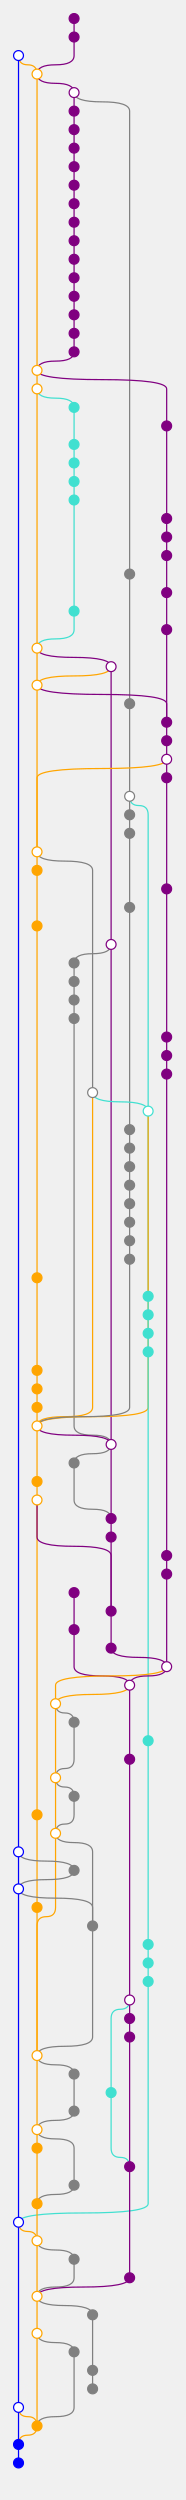
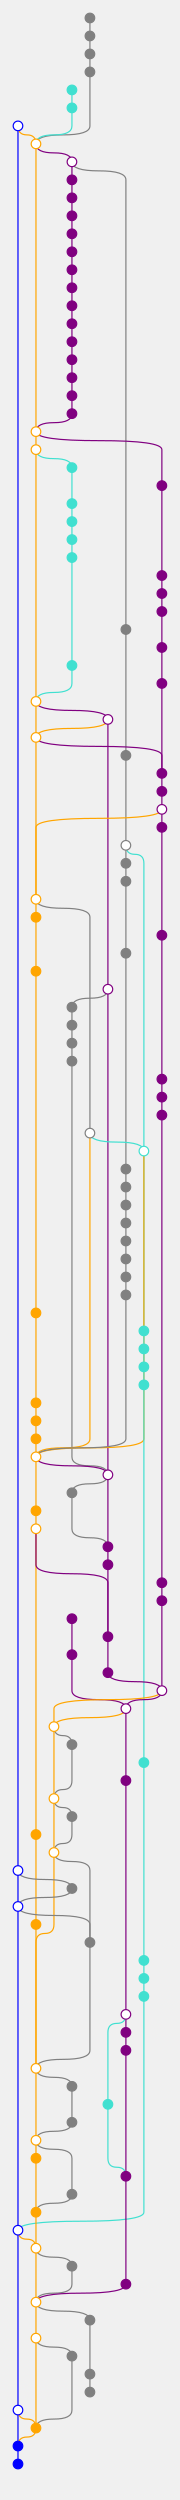
- <svg xmlns="http://www.w3.org/2000/svg" height="2025" viewBox="0 0 150 2025" width="150">
-   <line stroke="purple" stroke-width="1" x1="60" x2="60" y1="15" y2="30" />
-   <circle cx="60" cy="15" fill="purple" r="4" stroke="purple" stroke-width="1" />
-   <path d="M60,30 L60,45 Q60,52.5,45,52.5 Q30,52.5,30,60 L30,60" fill="none" stroke="purple" stroke-width="1" />
-   <circle cx="60" cy="30" fill="purple" r="4" stroke="purple" stroke-width="1" />
-   <line stroke="blue" stroke-width="1" x1="15" x2="15" y1="45" y2="1500" />
-   <path d="M15,45 L15,45 Q15,52.5,22.5,52.5 Q30,52.5,30,60 L30,60" fill="none" stroke="orange" stroke-width="1" />
-   <circle cx="15" cy="45" fill="white" r="4" stroke="blue" stroke-width="1" />
-   <line stroke="orange" stroke-width="1" x1="30" x2="30" y1="60" y2="300" />
-   <path d="M30,60 L30,60 Q30,67.5,45,67.5 Q60,67.5,60,75 L60,75" fill="none" stroke="purple" stroke-width="1" />
-   <circle cx="30" cy="60" fill="white" r="4" stroke="orange" stroke-width="1" />
-   <line stroke="purple" stroke-width="1" x1="60" x2="60" y1="75" y2="90" />
-   <path d="M60,75 L60,75 Q60,82.5,82.5,82.5 Q105,82.5,105,90 L105,465" fill="none" stroke="gray" stroke-width="1" />
-   <circle cx="60" cy="75" fill="white" r="4" stroke="purple" stroke-width="1" />
-   <line stroke="purple" stroke-width="1" x1="60" x2="60" y1="90" y2="105" />
-   <circle cx="60" cy="90" fill="purple" r="4" stroke="purple" stroke-width="1" />
-   <line stroke="purple" stroke-width="1" x1="60" x2="60" y1="105" y2="120" />
-   <circle cx="60" cy="105" fill="purple" r="4" stroke="purple" stroke-width="1" />
-   <line stroke="purple" stroke-width="1" x1="60" x2="60" y1="120" y2="135" />
-   <circle cx="60" cy="120" fill="purple" r="4" stroke="purple" stroke-width="1" />
+ <svg xmlns="http://www.w3.org/2000/svg" height="2085" viewBox="0 0 150 2085" width="150">
+   <line stroke="gray" stroke-width="1" x1="75" x2="75" y1="15" y2="30" />
+   <circle cx="75" cy="15" fill="gray" r="4" stroke="gray" stroke-width="1" />
+   <line stroke="gray" stroke-width="1" x1="75" x2="75" y1="30" y2="45" />
+   <circle cx="75" cy="30" fill="gray" r="4" stroke="gray" stroke-width="1" />
+   <line stroke="gray" stroke-width="1" x1="75" x2="75" y1="45" y2="60" />
+   <circle cx="75" cy="45" fill="gray" r="4" stroke="gray" stroke-width="1" />
+   <path d="M75,60 L75,105 Q75,112.5,52.5,112.5 Q30,112.5,30,120 L30,120" fill="none" stroke="gray" stroke-width="1" />
+   <circle cx="75" cy="60" fill="gray" r="4" stroke="gray" stroke-width="1" />
+   <line stroke="turquoise" stroke-width="1" x1="60" x2="60" y1="75" y2="90" />
+   <circle cx="60" cy="75" fill="turquoise" r="4" stroke="turquoise" stroke-width="1" />
+   <path d="M60,90 L60,105 Q60,112.5,45,112.5 Q30,112.5,30,120 L30,120" fill="none" stroke="turquoise" stroke-width="1" />
+   <circle cx="60" cy="90" fill="turquoise" r="4" stroke="turquoise" stroke-width="1" />
+   <line stroke="blue" stroke-width="1" x1="15" x2="15" y1="105" y2="1560" />
+   <path d="M15,105 L15,105 Q15,112.5,22.5,112.5 Q30,112.5,30,120 L30,120" fill="none" stroke="orange" stroke-width="1" />
+   <circle cx="15" cy="105" fill="white" r="4" stroke="blue" stroke-width="1" />
+   <line stroke="orange" stroke-width="1" x1="30" x2="30" y1="120" y2="360" />
+   <path d="M30,120 L30,120 Q30,127.5,45,127.5 Q60,127.5,60,135 L60,135" fill="none" stroke="purple" stroke-width="1" />
+   <circle cx="30" cy="120" fill="white" r="4" stroke="orange" stroke-width="1" />
  <line stroke="purple" stroke-width="1" x1="60" x2="60" y1="135" y2="150" />
-   <circle cx="60" cy="135" fill="purple" r="4" stroke="purple" stroke-width="1" />
+   <path d="M60,135 L60,135 Q60,142.5,82.5,142.5 Q105,142.5,105,150 L105,525" fill="none" stroke="gray" stroke-width="1" />
+   <circle cx="60" cy="135" fill="white" r="4" stroke="purple" stroke-width="1" />
  <line stroke="purple" stroke-width="1" x1="60" x2="60" y1="150" y2="165" />
  <circle cx="60" cy="150" fill="purple" r="4" stroke="purple" stroke-width="1" />
  <line stroke="purple" stroke-width="1" x1="60" x2="60" y1="165" y2="180" />
  <circle cx="60" cy="165" fill="purple" r="4" stroke="purple" stroke-width="1" />
  <line stroke="purple" stroke-width="1" x1="60" x2="60" y1="180" y2="195" />
  <circle cx="60" cy="180" fill="purple" r="4" stroke="purple" stroke-width="1" />
  <line stroke="purple" stroke-width="1" x1="60" x2="60" y1="195" y2="210" />
  <circle cx="60" cy="195" fill="purple" r="4" stroke="purple" stroke-width="1" />
  <line stroke="purple" stroke-width="1" x1="60" x2="60" y1="210" y2="225" />
  <circle cx="60" cy="210" fill="purple" r="4" stroke="purple" stroke-width="1" />
  <line stroke="purple" stroke-width="1" x1="60" x2="60" y1="225" y2="240" />
  <circle cx="60" cy="225" fill="purple" r="4" stroke="purple" stroke-width="1" />
  <line stroke="purple" stroke-width="1" x1="60" x2="60" y1="240" y2="255" />
  <circle cx="60" cy="240" fill="purple" r="4" stroke="purple" stroke-width="1" />
  <line stroke="purple" stroke-width="1" x1="60" x2="60" y1="255" y2="270" />
  <circle cx="60" cy="255" fill="purple" r="4" stroke="purple" stroke-width="1" />
  <line stroke="purple" stroke-width="1" x1="60" x2="60" y1="270" y2="285" />
  <circle cx="60" cy="270" fill="purple" r="4" stroke="purple" stroke-width="1" />
-   <path d="M60,285 L60,285 Q60,292.5,45,292.5 Q30,292.5,30,300 L30,300" fill="none" stroke="purple" stroke-width="1" />
+   <line stroke="purple" stroke-width="1" x1="60" x2="60" y1="285" y2="300" />
  <circle cx="60" cy="285" fill="purple" r="4" stroke="purple" stroke-width="1" />
-   <line stroke="orange" stroke-width="1" x1="30" x2="30" y1="300" y2="315" />
-   <path d="M30,300 L30,300 Q30,307.5,82.5,307.5 Q135,307.5,135,315 L135,345" fill="none" stroke="purple" stroke-width="1" />
-   <circle cx="30" cy="300" fill="white" r="4" stroke="orange" stroke-width="1" />
-   <line stroke="orange" stroke-width="1" x1="30" x2="30" y1="315" y2="525" />
-   <path d="M30,315 L30,315 Q30,322.5,45,322.5 Q60,322.5,60,330 L60,330" fill="none" stroke="turquoise" stroke-width="1" />
-   <circle cx="30" cy="315" fill="white" r="4" stroke="orange" stroke-width="1" />
-   <line stroke="turquoise" stroke-width="1" x1="60" x2="60" y1="330" y2="360" />
-   <circle cx="60" cy="330" fill="turquoise" r="4" stroke="turquoise" stroke-width="1" />
-   <line stroke="purple" stroke-width="1" x1="135" x2="135" y1="345" y2="420" />
-   <circle cx="135" cy="345" fill="purple" r="4" stroke="purple" stroke-width="1" />
-   <line stroke="turquoise" stroke-width="1" x1="60" x2="60" y1="360" y2="375" />
-   <circle cx="60" cy="360" fill="turquoise" r="4" stroke="turquoise" stroke-width="1" />
-   <line stroke="turquoise" stroke-width="1" x1="60" x2="60" y1="375" y2="390" />
-   <circle cx="60" cy="375" fill="turquoise" r="4" stroke="turquoise" stroke-width="1" />
-   <line stroke="turquoise" stroke-width="1" x1="60" x2="60" y1="390" y2="405" />
+   <line stroke="purple" stroke-width="1" x1="60" x2="60" y1="300" y2="315" />
+   <circle cx="60" cy="300" fill="purple" r="4" stroke="purple" stroke-width="1" />
+   <line stroke="purple" stroke-width="1" x1="60" x2="60" y1="315" y2="330" />
+   <circle cx="60" cy="315" fill="purple" r="4" stroke="purple" stroke-width="1" />
+   <line stroke="purple" stroke-width="1" x1="60" x2="60" y1="330" y2="345" />
+   <circle cx="60" cy="330" fill="purple" r="4" stroke="purple" stroke-width="1" />
+   <path d="M60,345 L60,345 Q60,352.5,45,352.5 Q30,352.5,30,360 L30,360" fill="none" stroke="purple" stroke-width="1" />
+   <circle cx="60" cy="345" fill="purple" r="4" stroke="purple" stroke-width="1" />
+   <line stroke="orange" stroke-width="1" x1="30" x2="30" y1="360" y2="375" />
+   <path d="M30,360 L30,360 Q30,367.5,82.5,367.5 Q135,367.5,135,375 L135,405" fill="none" stroke="purple" stroke-width="1" />
+   <circle cx="30" cy="360" fill="white" r="4" stroke="orange" stroke-width="1" />
+   <line stroke="orange" stroke-width="1" x1="30" x2="30" y1="375" y2="585" />
+   <path d="M30,375 L30,375 Q30,382.5,45,382.5 Q60,382.5,60,390 L60,390" fill="none" stroke="turquoise" stroke-width="1" />
+   <circle cx="30" cy="375" fill="white" r="4" stroke="orange" stroke-width="1" />
+   <line stroke="turquoise" stroke-width="1" x1="60" x2="60" y1="390" y2="420" />
  <circle cx="60" cy="390" fill="turquoise" r="4" stroke="turquoise" stroke-width="1" />
-   <line stroke="turquoise" stroke-width="1" x1="60" x2="60" y1="405" y2="495" />
-   <circle cx="60" cy="405" fill="turquoise" r="4" stroke="turquoise" stroke-width="1" />
-   <line stroke="purple" stroke-width="1" x1="135" x2="135" y1="420" y2="435" />
-   <circle cx="135" cy="420" fill="purple" r="4" stroke="purple" stroke-width="1" />
-   <line stroke="purple" stroke-width="1" x1="135" x2="135" y1="435" y2="450" />
-   <circle cx="135" cy="435" fill="purple" r="4" stroke="purple" stroke-width="1" />
-   <line stroke="purple" stroke-width="1" x1="135" x2="135" y1="450" y2="480" />
-   <circle cx="135" cy="450" fill="purple" r="4" stroke="purple" stroke-width="1" />
-   <line stroke="gray" stroke-width="1" x1="105" x2="105" y1="465" y2="570" />
-   <circle cx="105" cy="465" fill="gray" r="4" stroke="gray" stroke-width="1" />
-   <line stroke="purple" stroke-width="1" x1="135" x2="135" y1="480" y2="510" />
+   <line stroke="purple" stroke-width="1" x1="135" x2="135" y1="405" y2="480" />
+   <circle cx="135" cy="405" fill="purple" r="4" stroke="purple" stroke-width="1" />
+   <line stroke="turquoise" stroke-width="1" x1="60" x2="60" y1="420" y2="435" />
+   <circle cx="60" cy="420" fill="turquoise" r="4" stroke="turquoise" stroke-width="1" />
+   <line stroke="turquoise" stroke-width="1" x1="60" x2="60" y1="435" y2="450" />
+   <circle cx="60" cy="435" fill="turquoise" r="4" stroke="turquoise" stroke-width="1" />
+   <line stroke="turquoise" stroke-width="1" x1="60" x2="60" y1="450" y2="465" />
+   <circle cx="60" cy="450" fill="turquoise" r="4" stroke="turquoise" stroke-width="1" />
+   <line stroke="turquoise" stroke-width="1" x1="60" x2="60" y1="465" y2="555" />
+   <circle cx="60" cy="465" fill="turquoise" r="4" stroke="turquoise" stroke-width="1" />
+   <line stroke="purple" stroke-width="1" x1="135" x2="135" y1="480" y2="495" />
  <circle cx="135" cy="480" fill="purple" r="4" stroke="purple" stroke-width="1" />
-   <path d="M60,495 L60,510 Q60,517.5,45,517.5 Q30,517.5,30,525 L30,525" fill="none" stroke="turquoise" stroke-width="1" />
-   <circle cx="60" cy="495" fill="turquoise" r="4" stroke="turquoise" stroke-width="1" />
-   <line stroke="purple" stroke-width="1" x1="135" x2="135" y1="510" y2="585" />
+   <line stroke="purple" stroke-width="1" x1="135" x2="135" y1="495" y2="510" />
+   <circle cx="135" cy="495" fill="purple" r="4" stroke="purple" stroke-width="1" />
+   <line stroke="purple" stroke-width="1" x1="135" x2="135" y1="510" y2="540" />
  <circle cx="135" cy="510" fill="purple" r="4" stroke="purple" stroke-width="1" />
-   <line stroke="orange" stroke-width="1" x1="30" x2="30" y1="525" y2="555" />
-   <path d="M30,525 L30,525 Q30,532.5,60,532.5 Q90,532.5,90,540 L90,540" fill="none" stroke="purple" stroke-width="1" />
-   <circle cx="30" cy="525" fill="white" r="4" stroke="orange" stroke-width="1" />
-   <line stroke="purple" stroke-width="1" x1="90" x2="90" y1="540" y2="765" />
-   <path d="M90,540 L90,540 Q90,547.5,60,547.5 Q30,547.5,30,555 L30,555" fill="none" stroke="orange" stroke-width="1" />
-   <circle cx="90" cy="540" fill="white" r="4" stroke="purple" stroke-width="1" />
-   <line stroke="orange" stroke-width="1" x1="30" x2="30" y1="555" y2="690" />
-   <path d="M30,555 L30,555 Q30,562.5,82.5,562.5 Q135,562.5,135,570 L135,585" fill="none" stroke="purple" stroke-width="1" />
-   <circle cx="30" cy="555" fill="white" r="4" stroke="orange" stroke-width="1" />
-   <line stroke="gray" stroke-width="1" x1="105" x2="105" y1="570" y2="645" />
-   <circle cx="105" cy="570" fill="gray" r="4" stroke="gray" stroke-width="1" />
-   <line stroke="purple" stroke-width="1" x1="135" x2="135" y1="585" y2="600" />
-   <circle cx="135" cy="585" fill="purple" r="4" stroke="purple" stroke-width="1" />
-   <line stroke="purple" stroke-width="1" x1="135" x2="135" y1="600" y2="615" />
-   <circle cx="135" cy="600" fill="purple" r="4" stroke="purple" stroke-width="1" />
-   <line stroke="purple" stroke-width="1" x1="135" x2="135" y1="615" y2="630" />
-   <path d="M135,615 L135,615 Q135,622.5,82.5,622.5 Q30,622.5,30,630 L30,690" fill="none" stroke="orange" stroke-width="1" />
-   <circle cx="135" cy="615" fill="white" r="4" stroke="purple" stroke-width="1" />
-   <line stroke="purple" stroke-width="1" x1="135" x2="135" y1="630" y2="720" />
-   <circle cx="135" cy="630" fill="purple" r="4" stroke="purple" stroke-width="1" />
-   <line stroke="gray" stroke-width="1" x1="105" x2="105" y1="645" y2="660" />
-   <path d="M105,645 L105,645 Q105,652.5,112.5,652.5 Q120,652.5,120,660 L120,900" fill="none" stroke="turquoise" stroke-width="1" />
-   <circle cx="105" cy="645" fill="white" r="4" stroke="gray" stroke-width="1" />
-   <line stroke="gray" stroke-width="1" x1="105" x2="105" y1="660" y2="675" />
-   <circle cx="105" cy="660" fill="gray" r="4" stroke="gray" stroke-width="1" />
-   <line stroke="gray" stroke-width="1" x1="105" x2="105" y1="675" y2="735" />
-   <circle cx="105" cy="675" fill="gray" r="4" stroke="gray" stroke-width="1" />
-   <line stroke="orange" stroke-width="1" x1="30" x2="30" y1="690" y2="705" />
-   <path d="M30,690 L30,690 Q30,697.5,52.5,697.5 Q75,697.5,75,705 L75,885" fill="none" stroke="gray" stroke-width="1" />
-   <circle cx="30" cy="690" fill="white" r="4" stroke="orange" stroke-width="1" />
-   <line stroke="orange" stroke-width="1" x1="30" x2="30" y1="705" y2="750" />
-   <circle cx="30" cy="705" fill="orange" r="4" stroke="orange" stroke-width="1" />
-   <line stroke="purple" stroke-width="1" x1="135" x2="135" y1="720" y2="840" />
-   <circle cx="135" cy="720" fill="purple" r="4" stroke="purple" stroke-width="1" />
-   <line stroke="gray" stroke-width="1" x1="105" x2="105" y1="735" y2="915" />
+   <line stroke="gray" stroke-width="1" x1="105" x2="105" y1="525" y2="630" />
+   <circle cx="105" cy="525" fill="gray" r="4" stroke="gray" stroke-width="1" />
+   <line stroke="purple" stroke-width="1" x1="135" x2="135" y1="540" y2="570" />
+   <circle cx="135" cy="540" fill="purple" r="4" stroke="purple" stroke-width="1" />
+   <path d="M60,555 L60,570 Q60,577.5,45,577.5 Q30,577.5,30,585 L30,585" fill="none" stroke="turquoise" stroke-width="1" />
+   <circle cx="60" cy="555" fill="turquoise" r="4" stroke="turquoise" stroke-width="1" />
+   <line stroke="purple" stroke-width="1" x1="135" x2="135" y1="570" y2="645" />
+   <circle cx="135" cy="570" fill="purple" r="4" stroke="purple" stroke-width="1" />
+   <line stroke="orange" stroke-width="1" x1="30" x2="30" y1="585" y2="615" />
+   <path d="M30,585 L30,585 Q30,592.5,60,592.5 Q90,592.5,90,600 L90,600" fill="none" stroke="purple" stroke-width="1" />
+   <circle cx="30" cy="585" fill="white" r="4" stroke="orange" stroke-width="1" />
+   <line stroke="purple" stroke-width="1" x1="90" x2="90" y1="600" y2="825" />
+   <path d="M90,600 L90,600 Q90,607.5,60,607.5 Q30,607.5,30,615 L30,615" fill="none" stroke="orange" stroke-width="1" />
+   <circle cx="90" cy="600" fill="white" r="4" stroke="purple" stroke-width="1" />
+   <line stroke="orange" stroke-width="1" x1="30" x2="30" y1="615" y2="750" />
+   <path d="M30,615 L30,615 Q30,622.5,82.5,622.5 Q135,622.5,135,630 L135,645" fill="none" stroke="purple" stroke-width="1" />
+   <circle cx="30" cy="615" fill="white" r="4" stroke="orange" stroke-width="1" />
+   <line stroke="gray" stroke-width="1" x1="105" x2="105" y1="630" y2="705" />
+   <circle cx="105" cy="630" fill="gray" r="4" stroke="gray" stroke-width="1" />
+   <line stroke="purple" stroke-width="1" x1="135" x2="135" y1="645" y2="660" />
+   <circle cx="135" cy="645" fill="purple" r="4" stroke="purple" stroke-width="1" />
+   <line stroke="purple" stroke-width="1" x1="135" x2="135" y1="660" y2="675" />
+   <circle cx="135" cy="660" fill="purple" r="4" stroke="purple" stroke-width="1" />
+   <line stroke="purple" stroke-width="1" x1="135" x2="135" y1="675" y2="690" />
+   <path d="M135,675 L135,675 Q135,682.5,82.5,682.5 Q30,682.5,30,690 L30,750" fill="none" stroke="orange" stroke-width="1" />
+   <circle cx="135" cy="675" fill="white" r="4" stroke="purple" stroke-width="1" />
+   <line stroke="purple" stroke-width="1" x1="135" x2="135" y1="690" y2="780" />
+   <circle cx="135" cy="690" fill="purple" r="4" stroke="purple" stroke-width="1" />
+   <line stroke="gray" stroke-width="1" x1="105" x2="105" y1="705" y2="720" />
+   <path d="M105,705 L105,705 Q105,712.5,112.5,712.5 Q120,712.5,120,720 L120,960" fill="none" stroke="turquoise" stroke-width="1" />
+   <circle cx="105" cy="705" fill="white" r="4" stroke="gray" stroke-width="1" />
+   <line stroke="gray" stroke-width="1" x1="105" x2="105" y1="720" y2="735" />
+   <circle cx="105" cy="720" fill="gray" r="4" stroke="gray" stroke-width="1" />
+   <line stroke="gray" stroke-width="1" x1="105" x2="105" y1="735" y2="795" />
  <circle cx="105" cy="735" fill="gray" r="4" stroke="gray" stroke-width="1" />
-   <line stroke="orange" stroke-width="1" x1="30" x2="30" y1="750" y2="1035" />
-   <circle cx="30" cy="750" fill="orange" r="4" stroke="orange" stroke-width="1" />
-   <line stroke="purple" stroke-width="1" x1="90" x2="90" y1="765" y2="1170" />
-   <path d="M90,765 L90,765 Q90,772.5,75,772.5 Q60,772.5,60,780 L60,780" fill="none" stroke="gray" stroke-width="1" />
-   <circle cx="90" cy="765" fill="white" r="4" stroke="purple" stroke-width="1" />
-   <line stroke="gray" stroke-width="1" x1="60" x2="60" y1="780" y2="795" />
-   <circle cx="60" cy="780" fill="gray" r="4" stroke="gray" stroke-width="1" />
-   <line stroke="gray" stroke-width="1" x1="60" x2="60" y1="795" y2="810" />
-   <circle cx="60" cy="795" fill="gray" r="4" stroke="gray" stroke-width="1" />
-   <line stroke="gray" stroke-width="1" x1="60" x2="60" y1="810" y2="825" />
-   <circle cx="60" cy="810" fill="gray" r="4" stroke="gray" stroke-width="1" />
-   <path d="M60,825 L60,1155 Q60,1162.5,75,1162.5 Q90,1162.5,90,1170 L90,1170" fill="none" stroke="gray" stroke-width="1" />
-   <circle cx="60" cy="825" fill="gray" r="4" stroke="gray" stroke-width="1" />
-   <line stroke="purple" stroke-width="1" x1="135" x2="135" y1="840" y2="855" />
-   <circle cx="135" cy="840" fill="purple" r="4" stroke="purple" stroke-width="1" />
-   <line stroke="purple" stroke-width="1" x1="135" x2="135" y1="855" y2="870" />
-   <circle cx="135" cy="855" fill="purple" r="4" stroke="purple" stroke-width="1" />
-   <line stroke="purple" stroke-width="1" x1="135" x2="135" y1="870" y2="1260" />
-   <circle cx="135" cy="870" fill="purple" r="4" stroke="purple" stroke-width="1" />
-   <path d="M75,885 L75,1140 Q75,1147.5,52.5,1147.5 Q30,1147.5,30,1155 L30,1155" fill="none" stroke="orange" stroke-width="1" />
-   <path d="M75,885 L75,885 Q75,892.5,97.5,892.5 Q120,892.5,120,900 L120,900" fill="none" stroke="turquoise" stroke-width="1" />
-   <circle cx="75" cy="885" fill="white" r="4" stroke="gray" stroke-width="1" />
-   <line stroke="turquoise" stroke-width="1" x1="120" x2="120" y1="900" y2="1050" />
-   <path d="M120,900 L120,1140 Q120,1147.5,75,1147.5 Q30,1147.5,30,1155 L30,1155" fill="none" stroke="orange" stroke-width="1" />
-   <circle cx="120" cy="900" fill="white" r="4" stroke="turquoise" stroke-width="1" />
-   <line stroke="gray" stroke-width="1" x1="105" x2="105" y1="915" y2="930" />
-   <circle cx="105" cy="915" fill="gray" r="4" stroke="gray" stroke-width="1" />
-   <line stroke="gray" stroke-width="1" x1="105" x2="105" y1="930" y2="945" />
-   <circle cx="105" cy="930" fill="gray" r="4" stroke="gray" stroke-width="1" />
-   <line stroke="gray" stroke-width="1" x1="105" x2="105" y1="945" y2="960" />
-   <circle cx="105" cy="945" fill="gray" r="4" stroke="gray" stroke-width="1" />
-   <line stroke="gray" stroke-width="1" x1="105" x2="105" y1="960" y2="975" />
-   <circle cx="105" cy="960" fill="gray" r="4" stroke="gray" stroke-width="1" />
+   <line stroke="orange" stroke-width="1" x1="30" x2="30" y1="750" y2="765" />
+   <path d="M30,750 L30,750 Q30,757.5,52.5,757.5 Q75,757.5,75,765 L75,945" fill="none" stroke="gray" stroke-width="1" />
+   <circle cx="30" cy="750" fill="white" r="4" stroke="orange" stroke-width="1" />
+   <line stroke="orange" stroke-width="1" x1="30" x2="30" y1="765" y2="810" />
+   <circle cx="30" cy="765" fill="orange" r="4" stroke="orange" stroke-width="1" />
+   <line stroke="purple" stroke-width="1" x1="135" x2="135" y1="780" y2="900" />
+   <circle cx="135" cy="780" fill="purple" r="4" stroke="purple" stroke-width="1" />
+   <line stroke="gray" stroke-width="1" x1="105" x2="105" y1="795" y2="975" />
+   <circle cx="105" cy="795" fill="gray" r="4" stroke="gray" stroke-width="1" />
+   <line stroke="orange" stroke-width="1" x1="30" x2="30" y1="810" y2="1095" />
+   <circle cx="30" cy="810" fill="orange" r="4" stroke="orange" stroke-width="1" />
+   <line stroke="purple" stroke-width="1" x1="90" x2="90" y1="825" y2="1230" />
+   <path d="M90,825 L90,825 Q90,832.5,75,832.5 Q60,832.5,60,840 L60,840" fill="none" stroke="gray" stroke-width="1" />
+   <circle cx="90" cy="825" fill="white" r="4" stroke="purple" stroke-width="1" />
+   <line stroke="gray" stroke-width="1" x1="60" x2="60" y1="840" y2="855" />
+   <circle cx="60" cy="840" fill="gray" r="4" stroke="gray" stroke-width="1" />
+   <line stroke="gray" stroke-width="1" x1="60" x2="60" y1="855" y2="870" />
+   <circle cx="60" cy="855" fill="gray" r="4" stroke="gray" stroke-width="1" />
+   <line stroke="gray" stroke-width="1" x1="60" x2="60" y1="870" y2="885" />
+   <circle cx="60" cy="870" fill="gray" r="4" stroke="gray" stroke-width="1" />
+   <path d="M60,885 L60,1215 Q60,1222.5,75,1222.5 Q90,1222.5,90,1230 L90,1230" fill="none" stroke="gray" stroke-width="1" />
+   <circle cx="60" cy="885" fill="gray" r="4" stroke="gray" stroke-width="1" />
+   <line stroke="purple" stroke-width="1" x1="135" x2="135" y1="900" y2="915" />
+   <circle cx="135" cy="900" fill="purple" r="4" stroke="purple" stroke-width="1" />
+   <line stroke="purple" stroke-width="1" x1="135" x2="135" y1="915" y2="930" />
+   <circle cx="135" cy="915" fill="purple" r="4" stroke="purple" stroke-width="1" />
+   <line stroke="purple" stroke-width="1" x1="135" x2="135" y1="930" y2="1320" />
+   <circle cx="135" cy="930" fill="purple" r="4" stroke="purple" stroke-width="1" />
+   <path d="M75,945 L75,1200 Q75,1207.5,52.5,1207.5 Q30,1207.5,30,1215 L30,1215" fill="none" stroke="orange" stroke-width="1" />
+   <path d="M75,945 L75,945 Q75,952.5,97.5,952.5 Q120,952.5,120,960 L120,960" fill="none" stroke="turquoise" stroke-width="1" />
+   <circle cx="75" cy="945" fill="white" r="4" stroke="gray" stroke-width="1" />
+   <line stroke="turquoise" stroke-width="1" x1="120" x2="120" y1="960" y2="1110" />
+   <path d="M120,960 L120,1200 Q120,1207.5,75,1207.5 Q30,1207.5,30,1215 L30,1215" fill="none" stroke="orange" stroke-width="1" />
+   <circle cx="120" cy="960" fill="white" r="4" stroke="turquoise" stroke-width="1" />
  <line stroke="gray" stroke-width="1" x1="105" x2="105" y1="975" y2="990" />
  <circle cx="105" cy="975" fill="gray" r="4" stroke="gray" stroke-width="1" />
  <line stroke="gray" stroke-width="1" x1="105" x2="105" y1="990" y2="1005" />
  <circle cx="105" cy="990" fill="gray" r="4" stroke="gray" stroke-width="1" />
  <line stroke="gray" stroke-width="1" x1="105" x2="105" y1="1005" y2="1020" />
  <circle cx="105" cy="1005" fill="gray" r="4" stroke="gray" stroke-width="1" />
-   <path d="M105,1020 L105,1140 Q105,1147.5,67.5,1147.5 Q30,1147.5,30,1155 L30,1155" fill="none" stroke="gray" stroke-width="1" />
+   <line stroke="gray" stroke-width="1" x1="105" x2="105" y1="1020" y2="1035" />
  <circle cx="105" cy="1020" fill="gray" r="4" stroke="gray" stroke-width="1" />
-   <line stroke="orange" stroke-width="1" x1="30" x2="30" y1="1035" y2="1110" />
-   <circle cx="30" cy="1035" fill="orange" r="4" stroke="orange" stroke-width="1" />
-   <line stroke="turquoise" stroke-width="1" x1="120" x2="120" y1="1050" y2="1065" />
-   <circle cx="120" cy="1050" fill="turquoise" r="4" stroke="turquoise" stroke-width="1" />
-   <line stroke="turquoise" stroke-width="1" x1="120" x2="120" y1="1065" y2="1080" />
-   <circle cx="120" cy="1065" fill="turquoise" r="4" stroke="turquoise" stroke-width="1" />
-   <line stroke="turquoise" stroke-width="1" x1="120" x2="120" y1="1080" y2="1095" />
-   <circle cx="120" cy="1080" fill="turquoise" r="4" stroke="turquoise" stroke-width="1" />
-   <line stroke="turquoise" stroke-width="1" x1="120" x2="120" y1="1095" y2="1410" />
-   <circle cx="120" cy="1095" fill="turquoise" r="4" stroke="turquoise" stroke-width="1" />
-   <line stroke="orange" stroke-width="1" x1="30" x2="30" y1="1110" y2="1125" />
-   <circle cx="30" cy="1110" fill="orange" r="4" stroke="orange" stroke-width="1" />
-   <line stroke="orange" stroke-width="1" x1="30" x2="30" y1="1125" y2="1140" />
-   <circle cx="30" cy="1125" fill="orange" r="4" stroke="orange" stroke-width="1" />
-   <line stroke="orange" stroke-width="1" x1="30" x2="30" y1="1140" y2="1155" />
-   <circle cx="30" cy="1140" fill="orange" r="4" stroke="orange" stroke-width="1" />
-   <line stroke="orange" stroke-width="1" x1="30" x2="30" y1="1155" y2="1200" />
-   <path d="M30,1155 L30,1155 Q30,1162.5,60,1162.5 Q90,1162.5,90,1170 L90,1170" fill="none" stroke="purple" stroke-width="1" />
-   <circle cx="30" cy="1155" fill="white" r="4" stroke="orange" stroke-width="1" />
-   <line stroke="purple" stroke-width="1" x1="90" x2="90" y1="1170" y2="1230" />
-   <path d="M90,1170 L90,1170 Q90,1177.5,75,1177.5 Q60,1177.5,60,1185 L60,1185" fill="none" stroke="gray" stroke-width="1" />
-   <circle cx="90" cy="1170" fill="white" r="4" stroke="purple" stroke-width="1" />
-   <path d="M60,1185 L60,1215 Q60,1222.5,75,1222.5 Q90,1222.5,90,1230 L90,1230" fill="none" stroke="gray" stroke-width="1" />
-   <circle cx="60" cy="1185" fill="gray" r="4" stroke="gray" stroke-width="1" />
+   <line stroke="gray" stroke-width="1" x1="105" x2="105" y1="1035" y2="1050" />
+   <circle cx="105" cy="1035" fill="gray" r="4" stroke="gray" stroke-width="1" />
+   <line stroke="gray" stroke-width="1" x1="105" x2="105" y1="1050" y2="1065" />
+   <circle cx="105" cy="1050" fill="gray" r="4" stroke="gray" stroke-width="1" />
+   <line stroke="gray" stroke-width="1" x1="105" x2="105" y1="1065" y2="1080" />
+   <circle cx="105" cy="1065" fill="gray" r="4" stroke="gray" stroke-width="1" />
+   <path d="M105,1080 L105,1200 Q105,1207.5,67.5,1207.5 Q30,1207.5,30,1215 L30,1215" fill="none" stroke="gray" stroke-width="1" />
+   <circle cx="105" cy="1080" fill="gray" r="4" stroke="gray" stroke-width="1" />
+   <line stroke="orange" stroke-width="1" x1="30" x2="30" y1="1095" y2="1170" />
+   <circle cx="30" cy="1095" fill="orange" r="4" stroke="orange" stroke-width="1" />
+   <line stroke="turquoise" stroke-width="1" x1="120" x2="120" y1="1110" y2="1125" />
+   <circle cx="120" cy="1110" fill="turquoise" r="4" stroke="turquoise" stroke-width="1" />
+   <line stroke="turquoise" stroke-width="1" x1="120" x2="120" y1="1125" y2="1140" />
+   <circle cx="120" cy="1125" fill="turquoise" r="4" stroke="turquoise" stroke-width="1" />
+   <line stroke="turquoise" stroke-width="1" x1="120" x2="120" y1="1140" y2="1155" />
+   <circle cx="120" cy="1140" fill="turquoise" r="4" stroke="turquoise" stroke-width="1" />
+   <line stroke="turquoise" stroke-width="1" x1="120" x2="120" y1="1155" y2="1470" />
+   <circle cx="120" cy="1155" fill="turquoise" r="4" stroke="turquoise" stroke-width="1" />
+   <line stroke="orange" stroke-width="1" x1="30" x2="30" y1="1170" y2="1185" />
+   <circle cx="30" cy="1170" fill="orange" r="4" stroke="orange" stroke-width="1" />
+   <line stroke="orange" stroke-width="1" x1="30" x2="30" y1="1185" y2="1200" />
+   <circle cx="30" cy="1185" fill="orange" r="4" stroke="orange" stroke-width="1" />
  <line stroke="orange" stroke-width="1" x1="30" x2="30" y1="1200" y2="1215" />
  <circle cx="30" cy="1200" fill="orange" r="4" stroke="orange" stroke-width="1" />
-   <line stroke="orange" stroke-width="1" x1="30" x2="30" y1="1215" y2="1470" />
-   <path d="M30,1215 L30,1245 Q30,1252.5,60,1252.5 Q90,1252.5,90,1260 L90,1305" fill="none" stroke="purple" stroke-width="1" />
+   <line stroke="orange" stroke-width="1" x1="30" x2="30" y1="1215" y2="1260" />
+   <path d="M30,1215 L30,1215 Q30,1222.5,60,1222.5 Q90,1222.5,90,1230 L90,1230" fill="none" stroke="purple" stroke-width="1" />
  <circle cx="30" cy="1215" fill="white" r="4" stroke="orange" stroke-width="1" />
-   <line stroke="purple" stroke-width="1" x1="90" x2="90" y1="1230" y2="1245" />
-   <circle cx="90" cy="1230" fill="purple" r="4" stroke="purple" stroke-width="1" />
-   <line stroke="purple" stroke-width="1" x1="90" x2="90" y1="1245" y2="1305" />
-   <circle cx="90" cy="1245" fill="purple" r="4" stroke="purple" stroke-width="1" />
-   <line stroke="purple" stroke-width="1" x1="135" x2="135" y1="1260" y2="1275" />
-   <circle cx="135" cy="1260" fill="purple" r="4" stroke="purple" stroke-width="1" />
-   <line stroke="purple" stroke-width="1" x1="135" x2="135" y1="1275" y2="1350" />
-   <circle cx="135" cy="1275" fill="purple" r="4" stroke="purple" stroke-width="1" />
-   <line stroke="purple" stroke-width="1" x1="60" x2="60" y1="1290" y2="1320" />
-   <circle cx="60" cy="1290" fill="purple" r="4" stroke="purple" stroke-width="1" />
-   <line stroke="purple" stroke-width="1" x1="90" x2="90" y1="1305" y2="1335" />
+   <line stroke="purple" stroke-width="1" x1="90" x2="90" y1="1230" y2="1290" />
+   <path d="M90,1230 L90,1230 Q90,1237.5,75,1237.5 Q60,1237.5,60,1245 L60,1245" fill="none" stroke="gray" stroke-width="1" />
+   <circle cx="90" cy="1230" fill="white" r="4" stroke="purple" stroke-width="1" />
+   <path d="M60,1245 L60,1275 Q60,1282.5,75,1282.5 Q90,1282.5,90,1290 L90,1290" fill="none" stroke="gray" stroke-width="1" />
+   <circle cx="60" cy="1245" fill="gray" r="4" stroke="gray" stroke-width="1" />
+   <line stroke="orange" stroke-width="1" x1="30" x2="30" y1="1260" y2="1275" />
+   <circle cx="30" cy="1260" fill="orange" r="4" stroke="orange" stroke-width="1" />
+   <line stroke="orange" stroke-width="1" x1="30" x2="30" y1="1275" y2="1530" />
+   <path d="M30,1275 L30,1305 Q30,1312.5,60,1312.5 Q90,1312.5,90,1320 L90,1365" fill="none" stroke="purple" stroke-width="1" />
+   <circle cx="30" cy="1275" fill="white" r="4" stroke="orange" stroke-width="1" />
+   <line stroke="purple" stroke-width="1" x1="90" x2="90" y1="1290" y2="1305" />
+   <circle cx="90" cy="1290" fill="purple" r="4" stroke="purple" stroke-width="1" />
+   <line stroke="purple" stroke-width="1" x1="90" x2="90" y1="1305" y2="1365" />
  <circle cx="90" cy="1305" fill="purple" r="4" stroke="purple" stroke-width="1" />
-   <path d="M60,1320 L60,1350 Q60,1357.5,82.5,1357.5 Q105,1357.5,105,1365 L105,1365" fill="none" stroke="purple" stroke-width="1" />
-   <circle cx="60" cy="1320" fill="purple" r="4" stroke="purple" stroke-width="1" />
-   <path d="M90,1335 L90,1335 Q90,1342.5,112.5,1342.5 Q135,1342.5,135,1350 L135,1350" fill="none" stroke="purple" stroke-width="1" />
-   <circle cx="90" cy="1335" fill="purple" r="4" stroke="purple" stroke-width="1" />
-   <path d="M135,1350 L135,1350 Q135,1357.5,90,1357.5 Q45,1357.5,45,1365 L45,1380" fill="none" stroke="orange" stroke-width="1" />
-   <path d="M135,1350 L135,1350 Q135,1357.5,120,1357.5 Q105,1357.5,105,1365 L105,1365" fill="none" stroke="purple" stroke-width="1" />
-   <circle cx="135" cy="1350" fill="white" r="4" stroke="purple" stroke-width="1" />
-   <line stroke="purple" stroke-width="1" x1="105" x2="105" y1="1365" y2="1425" />
-   <path d="M105,1365 L105,1365 Q105,1372.5,75,1372.5 Q45,1372.5,45,1380 L45,1380" fill="none" stroke="orange" stroke-width="1" />
-   <circle cx="105" cy="1365" fill="white" r="4" stroke="purple" stroke-width="1" />
-   <line stroke="orange" stroke-width="1" x1="45" x2="45" y1="1380" y2="1440" />
-   <path d="M45,1380 L45,1380 Q45,1387.5,52.5,1387.5 Q60,1387.5,60,1395 L60,1395" fill="none" stroke="gray" stroke-width="1" />
-   <circle cx="45" cy="1380" fill="white" r="4" stroke="orange" stroke-width="1" />
-   <path d="M60,1395 L60,1425 Q60,1432.5,52.5,1432.5 Q45,1432.5,45,1440 L45,1440" fill="none" stroke="gray" stroke-width="1" />
-   <circle cx="60" cy="1395" fill="gray" r="4" stroke="gray" stroke-width="1" />
-   <line stroke="turquoise" stroke-width="1" x1="120" x2="120" y1="1410" y2="1575" />
-   <circle cx="120" cy="1410" fill="turquoise" r="4" stroke="turquoise" stroke-width="1" />
-   <line stroke="purple" stroke-width="1" x1="105" x2="105" y1="1425" y2="1620" />
-   <circle cx="105" cy="1425" fill="purple" r="4" stroke="purple" stroke-width="1" />
-   <line stroke="orange" stroke-width="1" x1="45" x2="45" y1="1440" y2="1485" />
+   <line stroke="purple" stroke-width="1" x1="135" x2="135" y1="1320" y2="1335" />
+   <circle cx="135" cy="1320" fill="purple" r="4" stroke="purple" stroke-width="1" />
+   <line stroke="purple" stroke-width="1" x1="135" x2="135" y1="1335" y2="1410" />
+   <circle cx="135" cy="1335" fill="purple" r="4" stroke="purple" stroke-width="1" />
+   <line stroke="purple" stroke-width="1" x1="60" x2="60" y1="1350" y2="1380" />
+   <circle cx="60" cy="1350" fill="purple" r="4" stroke="purple" stroke-width="1" />
+   <line stroke="purple" stroke-width="1" x1="90" x2="90" y1="1365" y2="1395" />
+   <circle cx="90" cy="1365" fill="purple" r="4" stroke="purple" stroke-width="1" />
+   <path d="M60,1380 L60,1410 Q60,1417.5,82.5,1417.5 Q105,1417.5,105,1425 L105,1425" fill="none" stroke="purple" stroke-width="1" />
+   <circle cx="60" cy="1380" fill="purple" r="4" stroke="purple" stroke-width="1" />
+   <path d="M90,1395 L90,1395 Q90,1402.5,112.5,1402.5 Q135,1402.5,135,1410 L135,1410" fill="none" stroke="purple" stroke-width="1" />
+   <circle cx="90" cy="1395" fill="purple" r="4" stroke="purple" stroke-width="1" />
+   <path d="M135,1410 L135,1410 Q135,1417.5,90,1417.5 Q45,1417.5,45,1425 L45,1440" fill="none" stroke="orange" stroke-width="1" />
+   <path d="M135,1410 L135,1410 Q135,1417.5,120,1417.5 Q105,1417.5,105,1425 L105,1425" fill="none" stroke="purple" stroke-width="1" />
+   <circle cx="135" cy="1410" fill="white" r="4" stroke="purple" stroke-width="1" />
+   <line stroke="purple" stroke-width="1" x1="105" x2="105" y1="1425" y2="1485" />
+   <path d="M105,1425 L105,1425 Q105,1432.5,75,1432.5 Q45,1432.5,45,1440 L45,1440" fill="none" stroke="orange" stroke-width="1" />
+   <circle cx="105" cy="1425" fill="white" r="4" stroke="purple" stroke-width="1" />
+   <line stroke="orange" stroke-width="1" x1="45" x2="45" y1="1440" y2="1500" />
  <path d="M45,1440 L45,1440 Q45,1447.5,52.5,1447.5 Q60,1447.5,60,1455 L60,1455" fill="none" stroke="gray" stroke-width="1" />
  <circle cx="45" cy="1440" fill="white" r="4" stroke="orange" stroke-width="1" />
-   <path d="M60,1455 L60,1470 Q60,1477.5,52.5,1477.5 Q45,1477.5,45,1485 L45,1485" fill="none" stroke="gray" stroke-width="1" />
+   <path d="M60,1455 L60,1485 Q60,1492.5,52.5,1492.5 Q45,1492.5,45,1500 L45,1500" fill="none" stroke="gray" stroke-width="1" />
  <circle cx="60" cy="1455" fill="gray" r="4" stroke="gray" stroke-width="1" />
-   <line stroke="orange" stroke-width="1" x1="30" x2="30" y1="1470" y2="1545" />
-   <circle cx="30" cy="1470" fill="orange" r="4" stroke="orange" stroke-width="1" />
-   <path d="M45,1485 L45,1545 Q45,1552.5,37.5,1552.5 Q30,1552.5,30,1560 L30,1665" fill="none" stroke="orange" stroke-width="1" />
-   <path d="M45,1485 L45,1485 Q45,1492.5,60,1492.5 Q75,1492.5,75,1500 L75,1560" fill="none" stroke="gray" stroke-width="1" />
-   <circle cx="45" cy="1485" fill="white" r="4" stroke="orange" stroke-width="1" />
-   <line stroke="blue" stroke-width="1" x1="15" x2="15" y1="1500" y2="1530" />
-   <path d="M15,1500 L15,1500 Q15,1507.5,37.5,1507.5 Q60,1507.5,60,1515 L60,1515" fill="none" stroke="gray" stroke-width="1" />
-   <circle cx="15" cy="1500" fill="white" r="4" stroke="blue" stroke-width="1" />
-   <path d="M60,1515 L60,1515 Q60,1522.5,37.5,1522.5 Q15,1522.5,15,1530 L15,1530" fill="none" stroke="gray" stroke-width="1" />
+   <line stroke="turquoise" stroke-width="1" x1="120" x2="120" y1="1470" y2="1635" />
+   <circle cx="120" cy="1470" fill="turquoise" r="4" stroke="turquoise" stroke-width="1" />
+   <line stroke="purple" stroke-width="1" x1="105" x2="105" y1="1485" y2="1680" />
+   <circle cx="105" cy="1485" fill="purple" r="4" stroke="purple" stroke-width="1" />
+   <line stroke="orange" stroke-width="1" x1="45" x2="45" y1="1500" y2="1545" />
+   <path d="M45,1500 L45,1500 Q45,1507.5,52.5,1507.5 Q60,1507.5,60,1515 L60,1515" fill="none" stroke="gray" stroke-width="1" />
+   <circle cx="45" cy="1500" fill="white" r="4" stroke="orange" stroke-width="1" />
+   <path d="M60,1515 L60,1530 Q60,1537.5,52.5,1537.5 Q45,1537.5,45,1545 L45,1545" fill="none" stroke="gray" stroke-width="1" />
  <circle cx="60" cy="1515" fill="gray" r="4" stroke="gray" stroke-width="1" />
-   <line stroke="blue" stroke-width="1" x1="15" x2="15" y1="1530" y2="1800" />
-   <path d="M15,1530 L15,1530 Q15,1537.5,45,1537.5 Q75,1537.5,75,1545 L75,1560" fill="none" stroke="gray" stroke-width="1" />
-   <circle cx="15" cy="1530" fill="white" r="4" stroke="blue" stroke-width="1" />
-   <line stroke="orange" stroke-width="1" x1="30" x2="30" y1="1545" y2="1665" />
-   <circle cx="30" cy="1545" fill="orange" r="4" stroke="orange" stroke-width="1" />
-   <path d="M75,1560 L75,1650 Q75,1657.5,52.5,1657.5 Q30,1657.5,30,1665 L30,1665" fill="none" stroke="gray" stroke-width="1" />
-   <circle cx="75" cy="1560" fill="gray" r="4" stroke="gray" stroke-width="1" />
-   <line stroke="turquoise" stroke-width="1" x1="120" x2="120" y1="1575" y2="1590" />
-   <circle cx="120" cy="1575" fill="turquoise" r="4" stroke="turquoise" stroke-width="1" />
-   <line stroke="turquoise" stroke-width="1" x1="120" x2="120" y1="1590" y2="1605" />
-   <circle cx="120" cy="1590" fill="turquoise" r="4" stroke="turquoise" stroke-width="1" />
-   <path d="M120,1605 L120,1785 Q120,1792.5,67.5,1792.5 Q15,1792.5,15,1800 L15,1800" fill="none" stroke="turquoise" stroke-width="1" />
-   <circle cx="120" cy="1605" fill="turquoise" r="4" stroke="turquoise" stroke-width="1" />
-   <line stroke="purple" stroke-width="1" x1="105" x2="105" y1="1620" y2="1635" />
-   <path d="M105,1620 L105,1620 Q105,1627.5,97.5,1627.5 Q90,1627.5,90,1635 L90,1695" fill="none" stroke="turquoise" stroke-width="1" />
-   <circle cx="105" cy="1620" fill="white" r="4" stroke="purple" stroke-width="1" />
-   <line stroke="purple" stroke-width="1" x1="105" x2="105" y1="1635" y2="1650" />
-   <circle cx="105" cy="1635" fill="purple" r="4" stroke="purple" stroke-width="1" />
-   <line stroke="purple" stroke-width="1" x1="105" x2="105" y1="1650" y2="1755" />
-   <circle cx="105" cy="1650" fill="purple" r="4" stroke="purple" stroke-width="1" />
-   <line stroke="orange" stroke-width="1" x1="30" x2="30" y1="1665" y2="1725" />
-   <path d="M30,1665 L30,1665 Q30,1672.5,45,1672.5 Q60,1672.5,60,1680 L60,1680" fill="none" stroke="gray" stroke-width="1" />
-   <circle cx="30" cy="1665" fill="white" r="4" stroke="orange" stroke-width="1" />
-   <line stroke="gray" stroke-width="1" x1="60" x2="60" y1="1680" y2="1710" />
-   <circle cx="60" cy="1680" fill="gray" r="4" stroke="gray" stroke-width="1" />
-   <path d="M90,1695 L90,1740 Q90,1747.5,97.5,1747.5 Q105,1747.5,105,1755 L105,1755" fill="none" stroke="turquoise" stroke-width="1" />
-   <circle cx="90" cy="1695" fill="turquoise" r="4" stroke="turquoise" stroke-width="1" />
-   <path d="M60,1710 L60,1710 Q60,1717.5,45,1717.5 Q30,1717.5,30,1725 L30,1725" fill="none" stroke="gray" stroke-width="1" />
-   <circle cx="60" cy="1710" fill="gray" r="4" stroke="gray" stroke-width="1" />
-   <line stroke="orange" stroke-width="1" x1="30" x2="30" y1="1725" y2="1740" />
-   <path d="M30,1725 L30,1725 Q30,1732.5,45,1732.5 Q60,1732.5,60,1740 L60,1770" fill="none" stroke="gray" stroke-width="1" />
+   <line stroke="orange" stroke-width="1" x1="30" x2="30" y1="1530" y2="1605" />
+   <circle cx="30" cy="1530" fill="orange" r="4" stroke="orange" stroke-width="1" />
+   <path d="M45,1545 L45,1605 Q45,1612.5,37.5,1612.5 Q30,1612.5,30,1620 L30,1725" fill="none" stroke="orange" stroke-width="1" />
+   <path d="M45,1545 L45,1545 Q45,1552.5,60,1552.5 Q75,1552.5,75,1560 L75,1620" fill="none" stroke="gray" stroke-width="1" />
+   <circle cx="45" cy="1545" fill="white" r="4" stroke="orange" stroke-width="1" />
+   <line stroke="blue" stroke-width="1" x1="15" x2="15" y1="1560" y2="1590" />
+   <path d="M15,1560 L15,1560 Q15,1567.5,37.5,1567.5 Q60,1567.5,60,1575 L60,1575" fill="none" stroke="gray" stroke-width="1" />
+   <circle cx="15" cy="1560" fill="white" r="4" stroke="blue" stroke-width="1" />
+   <path d="M60,1575 L60,1575 Q60,1582.5,37.5,1582.5 Q15,1582.5,15,1590 L15,1590" fill="none" stroke="gray" stroke-width="1" />
+   <circle cx="60" cy="1575" fill="gray" r="4" stroke="gray" stroke-width="1" />
+   <line stroke="blue" stroke-width="1" x1="15" x2="15" y1="1590" y2="1860" />
+   <path d="M15,1590 L15,1590 Q15,1597.5,45,1597.5 Q75,1597.5,75,1605 L75,1620" fill="none" stroke="gray" stroke-width="1" />
+   <circle cx="15" cy="1590" fill="white" r="4" stroke="blue" stroke-width="1" />
+   <line stroke="orange" stroke-width="1" x1="30" x2="30" y1="1605" y2="1725" />
+   <circle cx="30" cy="1605" fill="orange" r="4" stroke="orange" stroke-width="1" />
+   <path d="M75,1620 L75,1710 Q75,1717.5,52.5,1717.5 Q30,1717.5,30,1725 L30,1725" fill="none" stroke="gray" stroke-width="1" />
+   <circle cx="75" cy="1620" fill="gray" r="4" stroke="gray" stroke-width="1" />
+   <line stroke="turquoise" stroke-width="1" x1="120" x2="120" y1="1635" y2="1650" />
+   <circle cx="120" cy="1635" fill="turquoise" r="4" stroke="turquoise" stroke-width="1" />
+   <line stroke="turquoise" stroke-width="1" x1="120" x2="120" y1="1650" y2="1665" />
+   <circle cx="120" cy="1650" fill="turquoise" r="4" stroke="turquoise" stroke-width="1" />
+   <path d="M120,1665 L120,1845 Q120,1852.5,67.5,1852.5 Q15,1852.5,15,1860 L15,1860" fill="none" stroke="turquoise" stroke-width="1" />
+   <circle cx="120" cy="1665" fill="turquoise" r="4" stroke="turquoise" stroke-width="1" />
+   <line stroke="purple" stroke-width="1" x1="105" x2="105" y1="1680" y2="1695" />
+   <path d="M105,1680 L105,1680 Q105,1687.5,97.5,1687.5 Q90,1687.5,90,1695 L90,1755" fill="none" stroke="turquoise" stroke-width="1" />
+   <circle cx="105" cy="1680" fill="white" r="4" stroke="purple" stroke-width="1" />
+   <line stroke="purple" stroke-width="1" x1="105" x2="105" y1="1695" y2="1710" />
+   <circle cx="105" cy="1695" fill="purple" r="4" stroke="purple" stroke-width="1" />
+   <line stroke="purple" stroke-width="1" x1="105" x2="105" y1="1710" y2="1815" />
+   <circle cx="105" cy="1710" fill="purple" r="4" stroke="purple" stroke-width="1" />
+   <line stroke="orange" stroke-width="1" x1="30" x2="30" y1="1725" y2="1785" />
+   <path d="M30,1725 L30,1725 Q30,1732.5,45,1732.5 Q60,1732.5,60,1740 L60,1740" fill="none" stroke="gray" stroke-width="1" />
  <circle cx="30" cy="1725" fill="white" r="4" stroke="orange" stroke-width="1" />
-   <line stroke="orange" stroke-width="1" x1="30" x2="30" y1="1740" y2="1785" />
-   <circle cx="30" cy="1740" fill="orange" r="4" stroke="orange" stroke-width="1" />
-   <line stroke="purple" stroke-width="1" x1="105" x2="105" y1="1755" y2="1845" />
-   <circle cx="105" cy="1755" fill="purple" r="4" stroke="purple" stroke-width="1" />
+   <line stroke="gray" stroke-width="1" x1="60" x2="60" y1="1740" y2="1770" />
+   <circle cx="60" cy="1740" fill="gray" r="4" stroke="gray" stroke-width="1" />
+   <path d="M90,1755 L90,1800 Q90,1807.5,97.5,1807.5 Q105,1807.5,105,1815 L105,1815" fill="none" stroke="turquoise" stroke-width="1" />
+   <circle cx="90" cy="1755" fill="turquoise" r="4" stroke="turquoise" stroke-width="1" />
  <path d="M60,1770 L60,1770 Q60,1777.5,45,1777.5 Q30,1777.5,30,1785 L30,1785" fill="none" stroke="gray" stroke-width="1" />
  <circle cx="60" cy="1770" fill="gray" r="4" stroke="gray" stroke-width="1" />
-   <line stroke="orange" stroke-width="1" x1="30" x2="30" y1="1785" y2="1815" />
-   <circle cx="30" cy="1785" fill="orange" r="4" stroke="orange" stroke-width="1" />
-   <line stroke="blue" stroke-width="1" x1="15" x2="15" y1="1800" y2="1950" />
-   <path d="M15,1800 L15,1800 Q15,1807.5,22.5,1807.5 Q30,1807.5,30,1815 L30,1815" fill="none" stroke="orange" stroke-width="1" />
-   <circle cx="15" cy="1800" fill="white" r="4" stroke="blue" stroke-width="1" />
-   <line stroke="orange" stroke-width="1" x1="30" x2="30" y1="1815" y2="1860" />
-   <path d="M30,1815 L30,1815 Q30,1822.5,45,1822.5 Q60,1822.5,60,1830 L60,1830" fill="none" stroke="gray" stroke-width="1" />
-   <circle cx="30" cy="1815" fill="white" r="4" stroke="orange" stroke-width="1" />
-   <path d="M60,1830 L60,1845 Q60,1852.5,45,1852.5 Q30,1852.5,30,1860 L30,1860" fill="none" stroke="gray" stroke-width="1" />
+   <line stroke="orange" stroke-width="1" x1="30" x2="30" y1="1785" y2="1800" />
+   <path d="M30,1785 L30,1785 Q30,1792.5,45,1792.5 Q60,1792.5,60,1800 L60,1830" fill="none" stroke="gray" stroke-width="1" />
+   <circle cx="30" cy="1785" fill="white" r="4" stroke="orange" stroke-width="1" />
+   <line stroke="orange" stroke-width="1" x1="30" x2="30" y1="1800" y2="1845" />
+   <circle cx="30" cy="1800" fill="orange" r="4" stroke="orange" stroke-width="1" />
+   <line stroke="purple" stroke-width="1" x1="105" x2="105" y1="1815" y2="1905" />
+   <circle cx="105" cy="1815" fill="purple" r="4" stroke="purple" stroke-width="1" />
+   <path d="M60,1830 L60,1830 Q60,1837.5,45,1837.5 Q30,1837.5,30,1845 L30,1845" fill="none" stroke="gray" stroke-width="1" />
  <circle cx="60" cy="1830" fill="gray" r="4" stroke="gray" stroke-width="1" />
-   <path d="M105,1845 L105,1845 Q105,1852.5,67.5,1852.5 Q30,1852.5,30,1860 L30,1860" fill="none" stroke="purple" stroke-width="1" />
-   <circle cx="105" cy="1845" fill="purple" r="4" stroke="purple" stroke-width="1" />
-   <line stroke="orange" stroke-width="1" x1="30" x2="30" y1="1860" y2="1890" />
-   <path d="M30,1860 L30,1860 Q30,1867.5,52.5,1867.5 Q75,1867.5,75,1875 L75,1875" fill="none" stroke="gray" stroke-width="1" />
-   <circle cx="30" cy="1860" fill="white" r="4" stroke="orange" stroke-width="1" />
-   <line stroke="gray" stroke-width="1" x1="75" x2="75" y1="1875" y2="1920" />
-   <circle cx="75" cy="1875" fill="gray" r="4" stroke="gray" stroke-width="1" />
-   <line stroke="orange" stroke-width="1" x1="30" x2="30" y1="1890" y2="1965" />
-   <path d="M30,1890 L30,1890 Q30,1897.5,45,1897.5 Q60,1897.5,60,1905 L60,1905" fill="none" stroke="gray" stroke-width="1" />
-   <circle cx="30" cy="1890" fill="white" r="4" stroke="orange" stroke-width="1" />
-   <path d="M60,1905 L60,1950 Q60,1957.5,45,1957.5 Q30,1957.5,30,1965 L30,1965" fill="none" stroke="gray" stroke-width="1" />
-   <circle cx="60" cy="1905" fill="gray" r="4" stroke="gray" stroke-width="1" />
-   <line stroke="gray" stroke-width="1" x1="75" x2="75" y1="1920" y2="1935" />
-   <circle cx="75" cy="1920" fill="gray" r="4" stroke="gray" stroke-width="1" />
+   <line stroke="orange" stroke-width="1" x1="30" x2="30" y1="1845" y2="1875" />
+   <circle cx="30" cy="1845" fill="orange" r="4" stroke="orange" stroke-width="1" />
+   <line stroke="blue" stroke-width="1" x1="15" x2="15" y1="1860" y2="2010" />
+   <path d="M15,1860 L15,1860 Q15,1867.5,22.5,1867.5 Q30,1867.5,30,1875 L30,1875" fill="none" stroke="orange" stroke-width="1" />
+   <circle cx="15" cy="1860" fill="white" r="4" stroke="blue" stroke-width="1" />
+   <line stroke="orange" stroke-width="1" x1="30" x2="30" y1="1875" y2="1920" />
+   <path d="M30,1875 L30,1875 Q30,1882.5,45,1882.5 Q60,1882.5,60,1890 L60,1890" fill="none" stroke="gray" stroke-width="1" />
+   <circle cx="30" cy="1875" fill="white" r="4" stroke="orange" stroke-width="1" />
+   <path d="M60,1890 L60,1905 Q60,1912.5,45,1912.5 Q30,1912.5,30,1920 L30,1920" fill="none" stroke="gray" stroke-width="1" />
+   <circle cx="60" cy="1890" fill="gray" r="4" stroke="gray" stroke-width="1" />
+   <path d="M105,1905 L105,1905 Q105,1912.5,67.5,1912.5 Q30,1912.5,30,1920 L30,1920" fill="none" stroke="purple" stroke-width="1" />
+   <circle cx="105" cy="1905" fill="purple" r="4" stroke="purple" stroke-width="1" />
+   <line stroke="orange" stroke-width="1" x1="30" x2="30" y1="1920" y2="1950" />
+   <path d="M30,1920 L30,1920 Q30,1927.5,52.5,1927.5 Q75,1927.5,75,1935 L75,1935" fill="none" stroke="gray" stroke-width="1" />
+   <circle cx="30" cy="1920" fill="white" r="4" stroke="orange" stroke-width="1" />
+   <line stroke="gray" stroke-width="1" x1="75" x2="75" y1="1935" y2="1980" />
  <circle cx="75" cy="1935" fill="gray" r="4" stroke="gray" stroke-width="1" />
-   <line stroke="blue" stroke-width="1" x1="15" x2="15" y1="1950" y2="1980" />
-   <path d="M15,1950 L15,1950 Q15,1957.5,22.5,1957.5 Q30,1957.5,30,1965 L30,1965" fill="none" stroke="orange" stroke-width="1" />
-   <circle cx="15" cy="1950" fill="white" r="4" stroke="blue" stroke-width="1" />
-   <path d="M30,1965 L30,1965 Q30,1972.5,22.5,1972.5 Q15,1972.5,15,1980 L15,1980" fill="none" stroke="orange" stroke-width="1" />
-   <circle cx="30" cy="1965" fill="orange" r="4" stroke="orange" stroke-width="1" />
-   <line stroke="blue" stroke-width="1" x1="15" x2="15" y1="1980" y2="1995" />
-   <circle cx="15" cy="1980" fill="blue" r="4" stroke="blue" stroke-width="1" />
-   <circle cx="15" cy="1995" fill="blue" r="4" stroke="blue" stroke-width="1" />
+   <line stroke="orange" stroke-width="1" x1="30" x2="30" y1="1950" y2="2025" />
+   <path d="M30,1950 L30,1950 Q30,1957.5,45,1957.5 Q60,1957.5,60,1965 L60,1965" fill="none" stroke="gray" stroke-width="1" />
+   <circle cx="30" cy="1950" fill="white" r="4" stroke="orange" stroke-width="1" />
+   <path d="M60,1965 L60,2010 Q60,2017.5,45,2017.5 Q30,2017.5,30,2025 L30,2025" fill="none" stroke="gray" stroke-width="1" />
+   <circle cx="60" cy="1965" fill="gray" r="4" stroke="gray" stroke-width="1" />
+   <line stroke="gray" stroke-width="1" x1="75" x2="75" y1="1980" y2="1995" />
+   <circle cx="75" cy="1980" fill="gray" r="4" stroke="gray" stroke-width="1" />
+   <circle cx="75" cy="1995" fill="gray" r="4" stroke="gray" stroke-width="1" />
+   <line stroke="blue" stroke-width="1" x1="15" x2="15" y1="2010" y2="2040" />
+   <path d="M15,2010 L15,2010 Q15,2017.5,22.5,2017.5 Q30,2017.5,30,2025 L30,2025" fill="none" stroke="orange" stroke-width="1" />
+   <circle cx="15" cy="2010" fill="white" r="4" stroke="blue" stroke-width="1" />
+   <path d="M30,2025 L30,2025 Q30,2032.5,22.5,2032.5 Q15,2032.5,15,2040 L15,2040" fill="none" stroke="orange" stroke-width="1" />
+   <circle cx="30" cy="2025" fill="orange" r="4" stroke="orange" stroke-width="1" />
+   <line stroke="blue" stroke-width="1" x1="15" x2="15" y1="2040" y2="2055" />
+   <circle cx="15" cy="2040" fill="blue" r="4" stroke="blue" stroke-width="1" />
+   <circle cx="15" cy="2055" fill="blue" r="4" stroke="blue" stroke-width="1" />
</svg>
